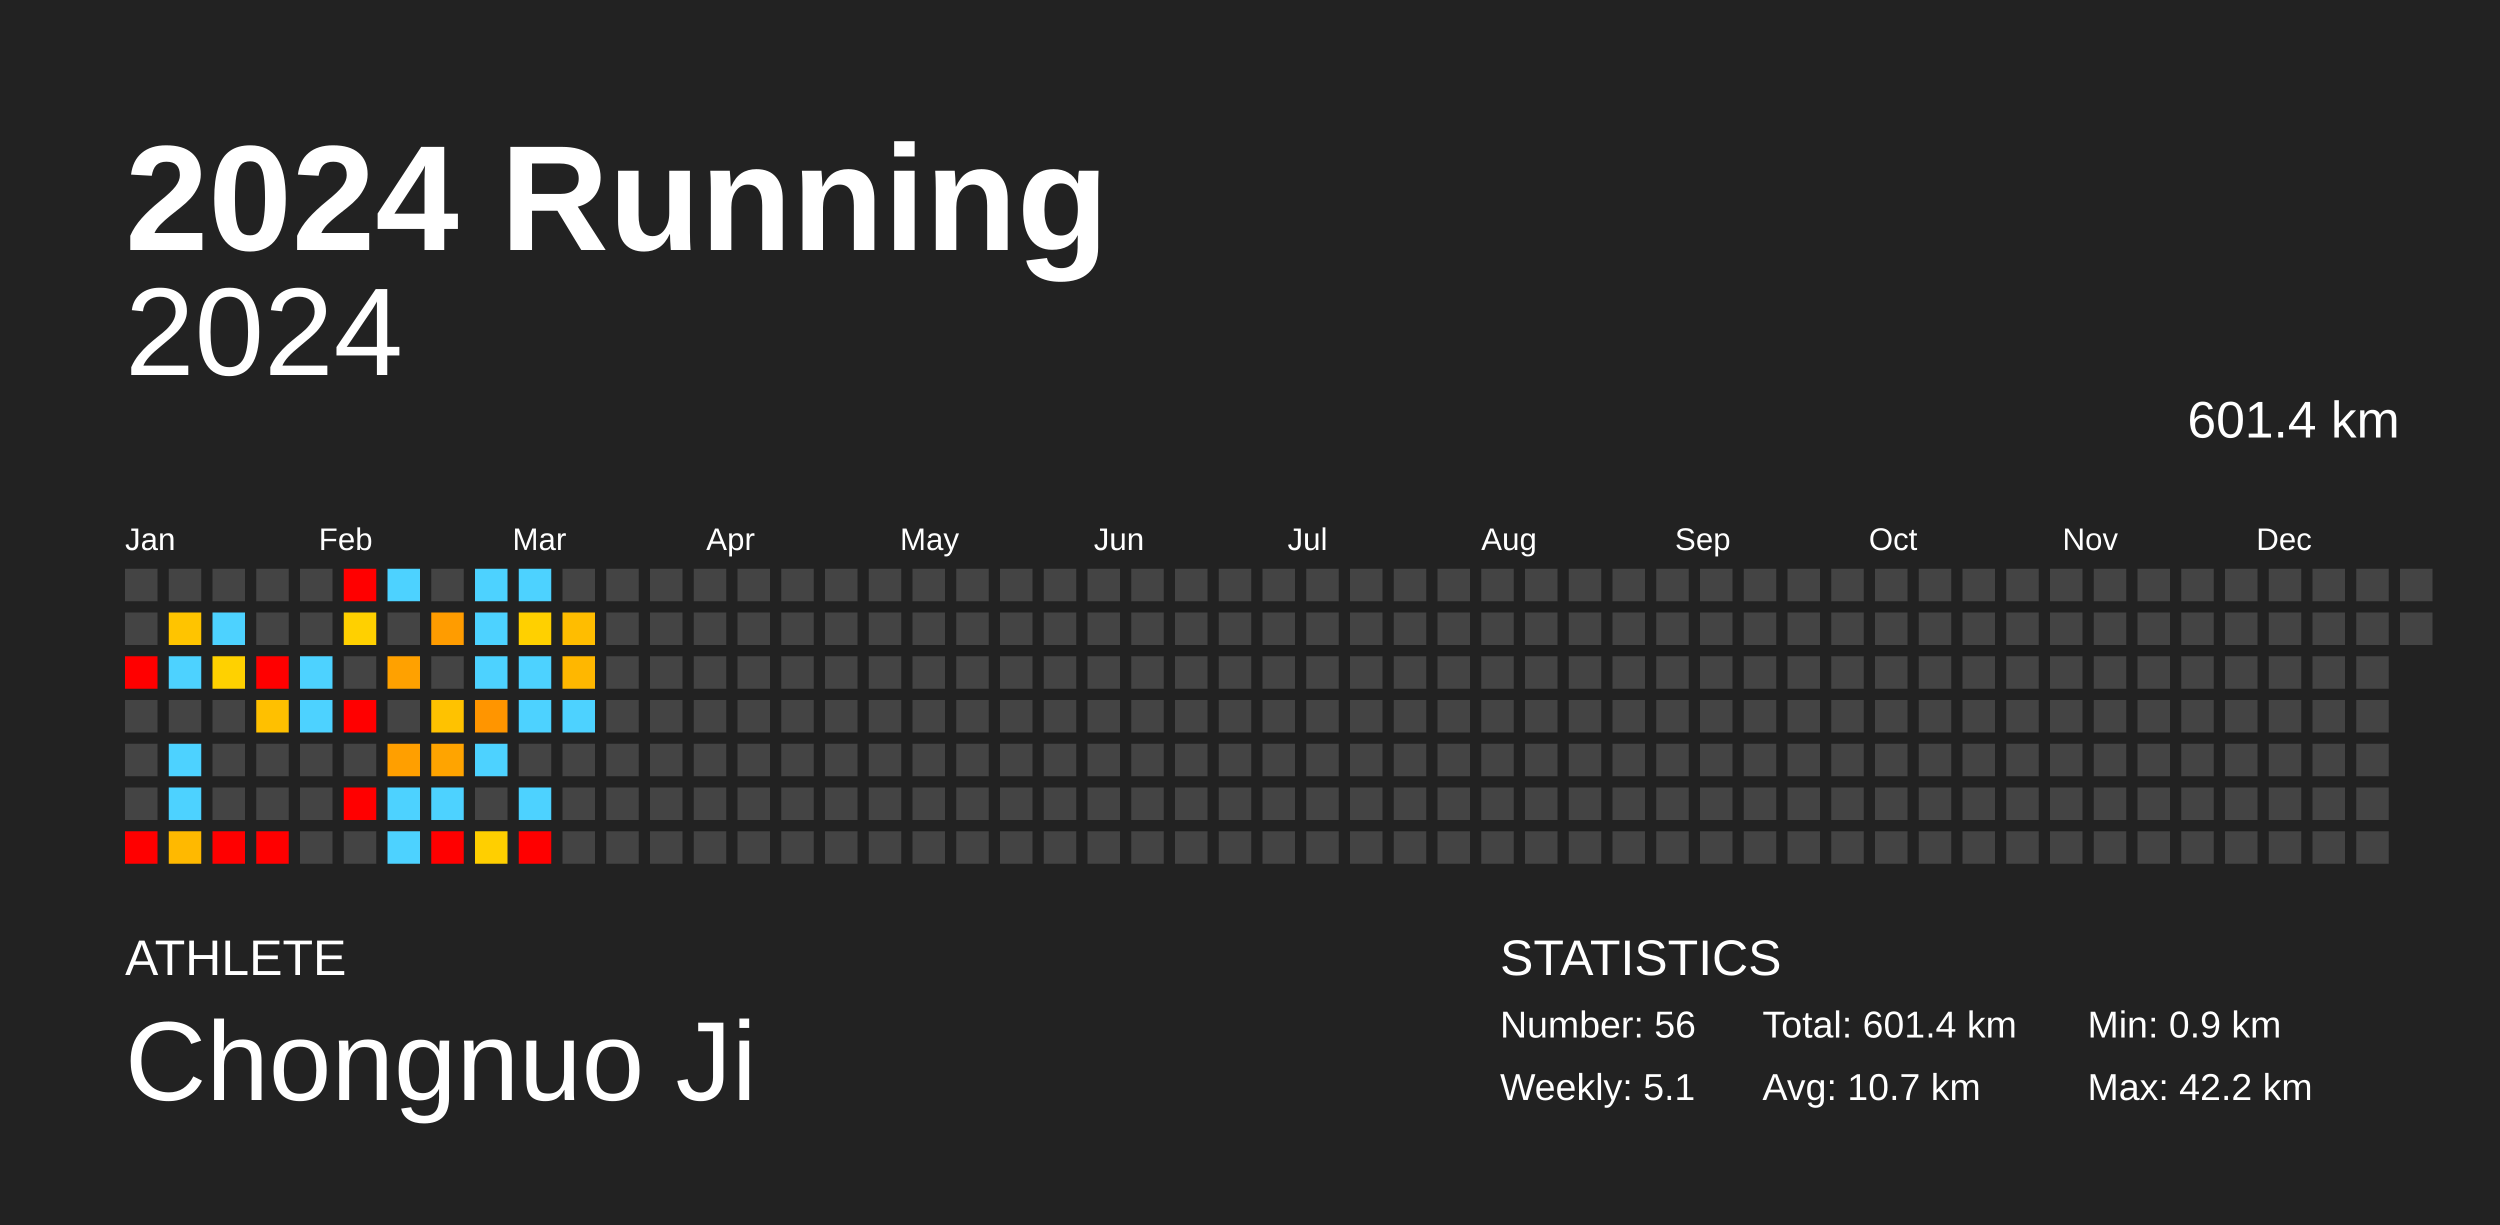
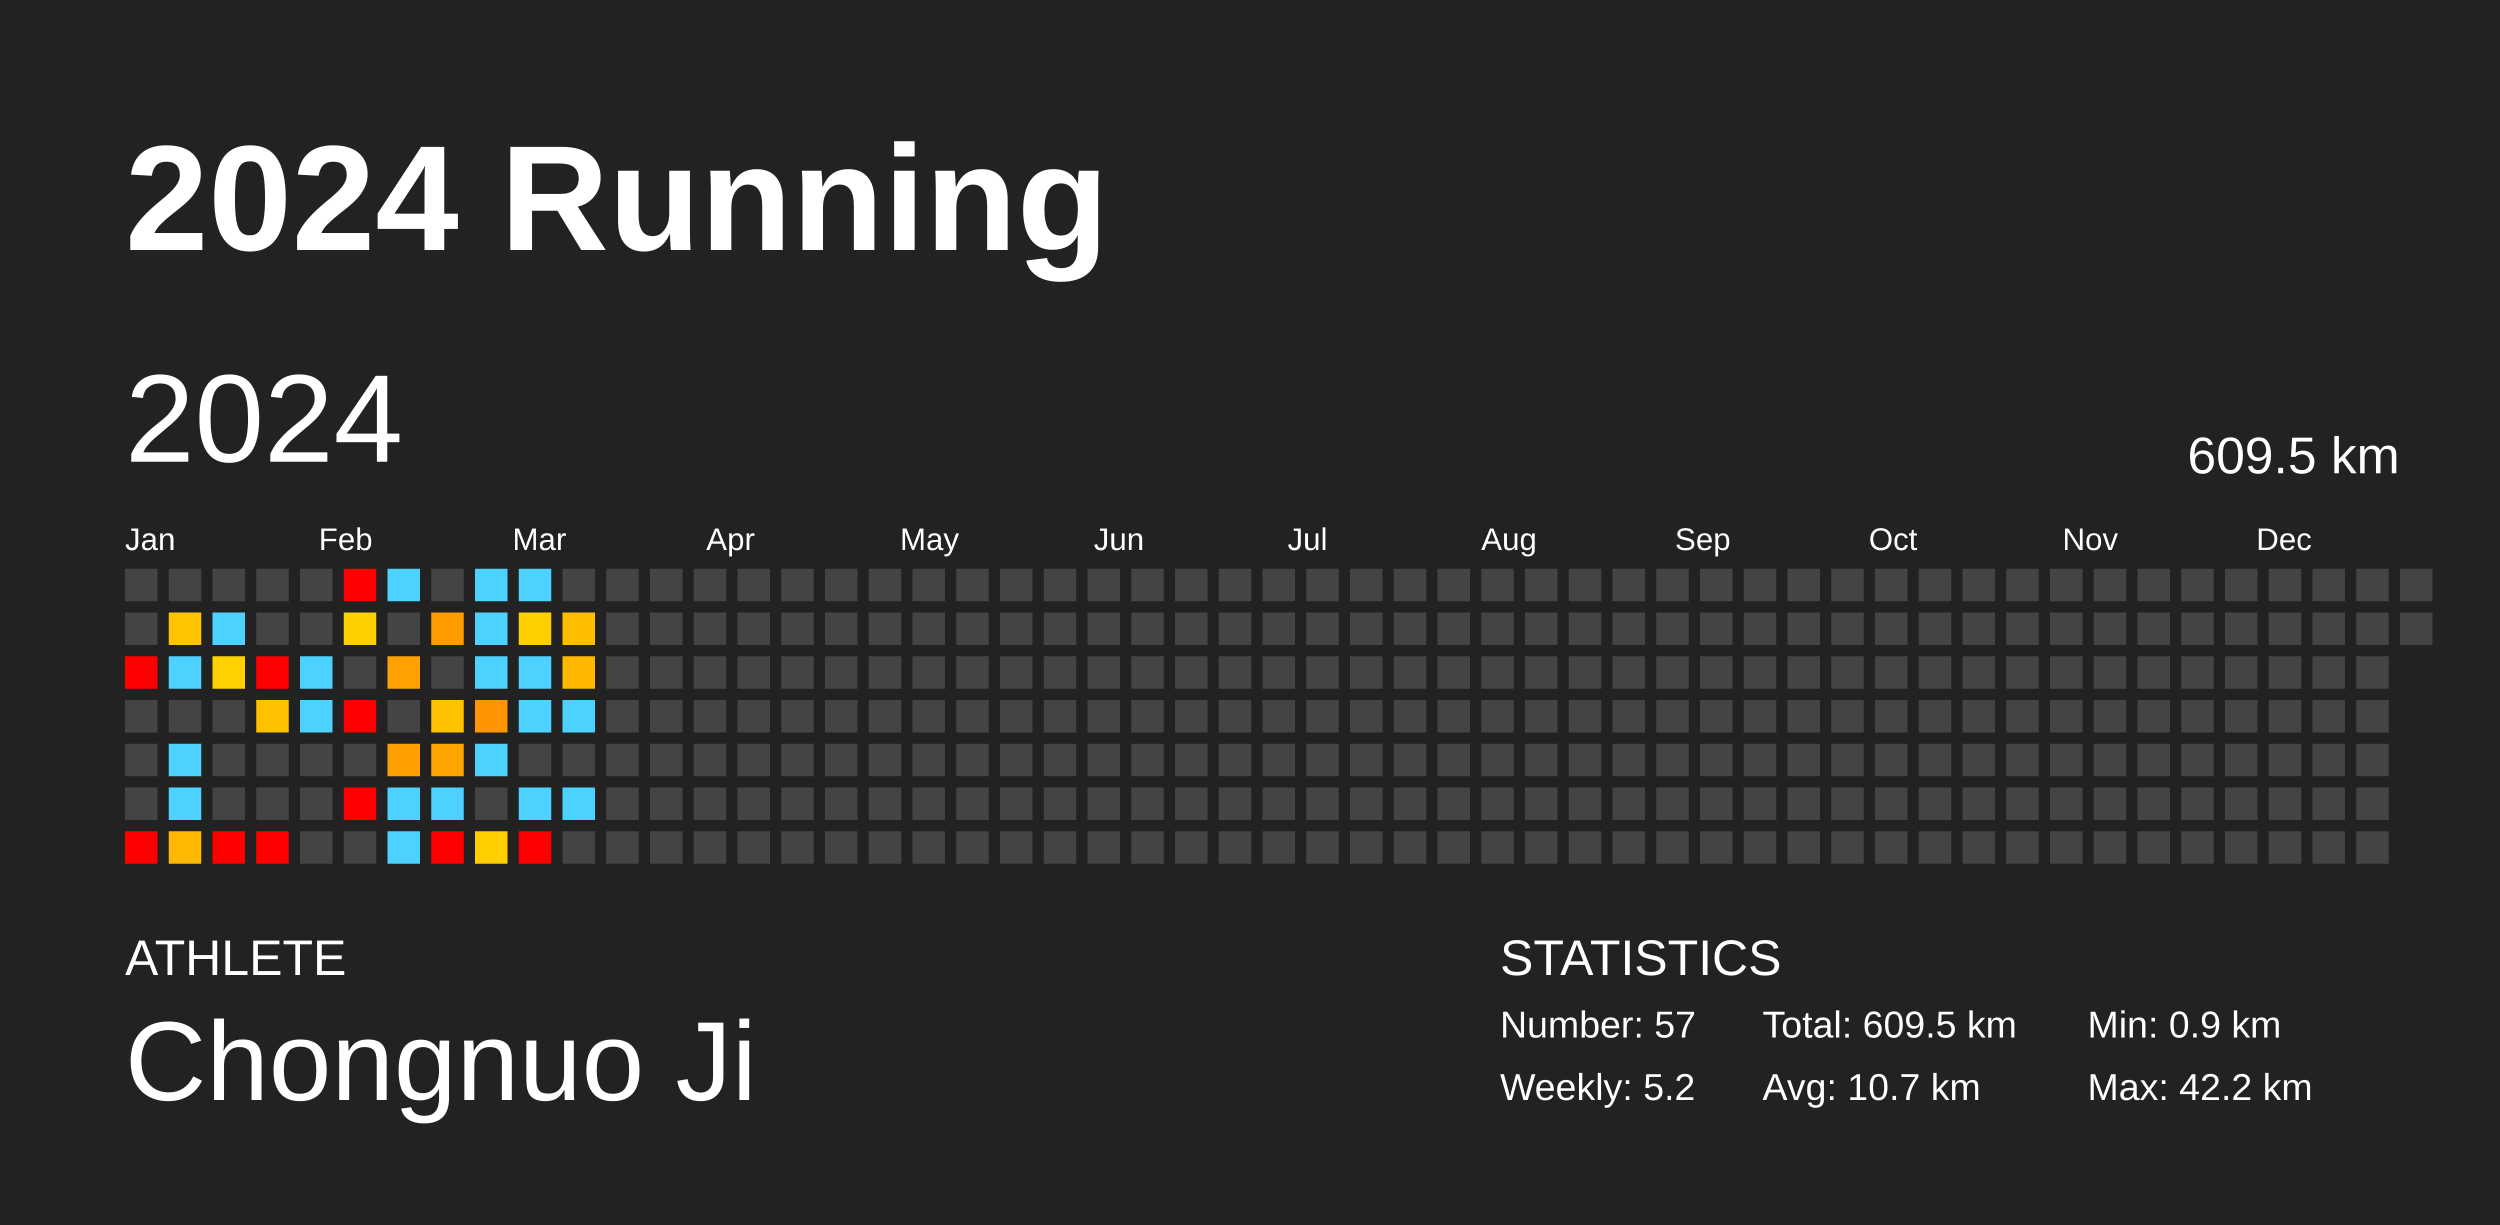
<svg xmlns="http://www.w3.org/2000/svg" baseProfile="full" height="98mm" version="1.1" viewBox="0,0,200,98" width="200mm">
  <defs />
  <rect fill="#222222" height="98" width="200" x="0" y="0" />
  <text fill="#FFFFFF" style="font-size:12px; font-family:Arial; font-weight:bold;" x="10" y="20">2024 Running</text>
  <text fill="#FFFFFF" style="font-size:4px; font-family:Arial" x="10" y="78">ATHLETE</text>
  <text fill="#FFFFFF" style="font-size:9px; font-family:Arial" x="10" y="88">Chongnuo Ji</text>
  <text fill="#FFFFFF" style="font-size:4px; font-family:Arial" x="120" y="78">STATISTICS</text>
-   <text fill="#FFFFFF" style="font-size:3px; font-family:Arial" x="120" y="83">Number: 56</text>
-   <text fill="#FFFFFF" style="font-size:3px; font-family:Arial" x="120" y="88">Weekly: 5.1</text>
-   <text fill="#FFFFFF" style="font-size:3px; font-family:Arial" x="141" y="83">Total: 601.4 km</text>
+   <text fill="#FFFFFF" style="font-size:3px; font-family:Arial" x="120" y="83">Number: 57</text>
+   <text fill="#FFFFFF" style="font-size:3px; font-family:Arial" x="120" y="88">Weekly: 5.2</text>
+   <text fill="#FFFFFF" style="font-size:3px; font-family:Arial" x="141" y="83">Total: 609.5 km</text>
  <text fill="#FFFFFF" style="font-size:3px; font-family:Arial" x="141" y="88">Avg: 10.7 km</text>
  <text fill="#FFFFFF" style="font-size:3px; font-family:Arial" x="167" y="83">Min: 0.9 km</text>
  <text fill="#FFFFFF" style="font-size:3px; font-family:Arial" x="167" y="88">Max: 42.2 km</text>
-   <text alignment-baseline="hanging" fill="#FFFFFF" style="font-size:10.0px; font-family:Arial;" x="10" y="30">2024</text>
-   <text alignment-baseline="hanging" fill="#FFFFFF" style="font-size:4.125px; font-family:Arial;" x="175" y="35">601.4 km</text>
+   <text dominant-baseline="hanging" fill="#FFFFFF" style="font-size:10.0px; font-family:Arial;" x="10" y="30">2024</text>
+   <text dominant-baseline="hanging" fill="#FFFFFF" style="font-size:4.125px; font-family:Arial;" x="175" y="35">609.5 km</text>
  <text fill="#FFFFFF" style="font-size:2.5px; font-family:Arial" x="10.0" y="44">Jan</text>
  <text fill="#FFFFFF" style="font-size:2.5px; font-family:Arial" x="25.5" y="44">Feb</text>
  <text fill="#FFFFFF" style="font-size:2.5px; font-family:Arial" x="41.0" y="44">Mar</text>
  <text fill="#FFFFFF" style="font-size:2.5px; font-family:Arial" x="56.5" y="44">Apr</text>
  <text fill="#FFFFFF" style="font-size:2.5px; font-family:Arial" x="72.0" y="44">May</text>
  <text fill="#FFFFFF" style="font-size:2.5px; font-family:Arial" x="87.5" y="44">Jun</text>
  <text fill="#FFFFFF" style="font-size:2.5px; font-family:Arial" x="103.0" y="44">Jul</text>
  <text fill="#FFFFFF" style="font-size:2.5px; font-family:Arial" x="118.5" y="44">Aug</text>
  <text fill="#FFFFFF" style="font-size:2.5px; font-family:Arial" x="134.0" y="44">Sep</text>
  <text fill="#FFFFFF" style="font-size:2.5px; font-family:Arial" x="149.5" y="44">Oct</text>
  <text fill="#FFFFFF" style="font-size:2.5px; font-family:Arial" x="165.0" y="44">Nov</text>
  <text fill="#FFFFFF" style="font-size:2.5px; font-family:Arial" x="180.5" y="44">Dec</text>
  <rect fill="#444444" height="2.6" width="2.6" x="10.0" y="45.5" />
  <rect fill="#444444" height="2.6" width="2.6" x="10.0" y="49.0" />
  <rect fill="red" height="2.6" width="2.6" x="10.0" y="52.5" />
  <rect fill="#444444" height="2.6" width="2.6" x="10.0" y="56.0" />
  <rect fill="#444444" height="2.6" width="2.6" x="10.0" y="59.5" />
  <rect fill="#444444" height="2.6" width="2.6" x="10.0" y="63.0" />
  <rect fill="red" height="2.6" width="2.6" x="10.0" y="66.5" />
  <rect fill="#444444" height="2.6" width="2.6" x="13.5" y="45.5" />
  <rect fill="#ffc400" height="2.6" width="2.6" x="13.5" y="49.0" />
  <rect fill="#4dd2ff" height="2.6" width="2.6" x="13.5" y="52.5" />
  <rect fill="#444444" height="2.6" width="2.6" x="13.5" y="56.0" />
  <rect fill="#4dd2ff" height="2.6" width="2.6" x="13.5" y="59.5" />
  <rect fill="#4dd2ff" height="2.6" width="2.6" x="13.5" y="63.0" />
  <rect fill="#ffb900" height="2.6" width="2.6" x="13.5" y="66.5" />
  <rect fill="#444444" height="2.6" width="2.6" x="17.0" y="45.5" />
  <rect fill="#4dd2ff" height="2.6" width="2.6" x="17.0" y="49.0" />
  <rect fill="#ffd100" height="2.6" width="2.6" x="17.0" y="52.5" />
  <rect fill="#444444" height="2.6" width="2.6" x="17.0" y="56.0" />
  <rect fill="#444444" height="2.6" width="2.6" x="17.0" y="59.5" />
  <rect fill="#444444" height="2.6" width="2.6" x="17.0" y="63.0" />
  <rect fill="red" height="2.6" width="2.6" x="17.0" y="66.5" />
  <rect fill="#444444" height="2.6" width="2.6" x="20.5" y="45.5" />
  <rect fill="#444444" height="2.6" width="2.6" x="20.5" y="49.0" />
  <rect fill="red" height="2.6" width="2.6" x="20.5" y="52.5" />
  <rect fill="#ffc000" height="2.6" width="2.6" x="20.5" y="56.0" />
  <rect fill="#444444" height="2.6" width="2.6" x="20.5" y="59.5" />
  <rect fill="#444444" height="2.6" width="2.6" x="20.5" y="63.0" />
  <rect fill="red" height="2.6" width="2.6" x="20.5" y="66.5" />
  <rect fill="#444444" height="2.6" width="2.6" x="24.0" y="45.5" />
  <rect fill="#444444" height="2.6" width="2.6" x="24.0" y="49.0" />
  <rect fill="#4dd2ff" height="2.6" width="2.6" x="24.0" y="52.5" />
  <rect fill="#4dd2ff" height="2.6" width="2.6" x="24.0" y="56.0" />
  <rect fill="#444444" height="2.6" width="2.6" x="24.0" y="59.5" />
  <rect fill="#444444" height="2.6" width="2.6" x="24.0" y="63.0" />
  <rect fill="#444444" height="2.6" width="2.6" x="24.0" y="66.5" />
  <rect fill="red" height="2.6" width="2.6" x="27.5" y="45.5" />
  <rect fill="#ffd000" height="2.6" width="2.6" x="27.5" y="49.0" />
  <rect fill="#444444" height="2.6" width="2.6" x="27.5" y="52.5" />
  <rect fill="red" height="2.6" width="2.6" x="27.5" y="56.0" />
  <rect fill="#444444" height="2.6" width="2.6" x="27.5" y="59.5" />
  <rect fill="red" height="2.6" width="2.6" x="27.5" y="63.0" />
  <rect fill="#444444" height="2.6" width="2.6" x="27.5" y="66.5" />
  <rect fill="#4dd2ff" height="2.6" width="2.6" x="31.0" y="45.5" />
  <rect fill="#444444" height="2.6" width="2.6" x="31.0" y="49.0" />
  <rect fill="#ffa100" height="2.6" width="2.6" x="31.0" y="52.5" />
  <rect fill="#444444" height="2.6" width="2.6" x="31.0" y="56.0" />
  <rect fill="#ff9f00" height="2.6" width="2.6" x="31.0" y="59.5" />
  <rect fill="#4dd2ff" height="2.6" width="2.6" x="31.0" y="63.0" />
  <rect fill="#4dd2ff" height="2.6" width="2.6" x="31.0" y="66.5" />
  <rect fill="#444444" height="2.6" width="2.6" x="34.5" y="45.5" />
  <rect fill="#ff9c00" height="2.6" width="2.6" x="34.5" y="49.0" />
  <rect fill="#444444" height="2.6" width="2.6" x="34.5" y="52.5" />
  <rect fill="#ffc200" height="2.6" width="2.6" x="34.5" y="56.0" />
  <rect fill="#ffa400" height="2.6" width="2.6" x="34.5" y="59.5" />
  <rect fill="#4dd2ff" height="2.6" width="2.6" x="34.5" y="63.0" />
  <rect fill="red" height="2.6" width="2.6" x="34.5" y="66.5" />
  <rect fill="#4dd2ff" height="2.6" width="2.6" x="38.0" y="45.5" />
  <rect fill="#4dd2ff" height="2.6" width="2.6" x="38.0" y="49.0" />
  <rect fill="#4dd2ff" height="2.6" width="2.6" x="38.0" y="52.5" />
  <rect fill="#ff9500" height="2.6" width="2.6" x="38.0" y="56.0" />
  <rect fill="#4dd2ff" height="2.6" width="2.6" x="38.0" y="59.5" />
  <rect fill="#444444" height="2.6" width="2.6" x="38.0" y="63.0" />
  <rect fill="#ffcf00" height="2.6" width="2.6" x="38.0" y="66.5" />
  <rect fill="#4dd2ff" height="2.6" width="2.6" x="41.5" y="45.5" />
  <rect fill="#ffd000" height="2.6" width="2.6" x="41.5" y="49.0" />
  <rect fill="#4dd2ff" height="2.6" width="2.6" x="41.5" y="52.5" />
  <rect fill="#4dd2ff" height="2.6" width="2.6" x="41.5" y="56.0" />
  <rect fill="#444444" height="2.6" width="2.6" x="41.5" y="59.5" />
  <rect fill="#4dd2ff" height="2.6" width="2.6" x="41.5" y="63.0" />
  <rect fill="red" height="2.6" width="2.6" x="41.5" y="66.5" />
  <rect fill="#444444" height="2.6" width="2.6" x="45.0" y="45.5" />
  <rect fill="#ffbd00" height="2.6" width="2.6" x="45.0" y="49.0" />
  <rect fill="#ffb700" height="2.6" width="2.6" x="45.0" y="52.5" />
  <rect fill="#4dd2ff" height="2.6" width="2.6" x="45.0" y="56.0" />
  <rect fill="#444444" height="2.6" width="2.6" x="45.0" y="59.5" />
-   <rect fill="#444444" height="2.6" width="2.6" x="45.0" y="63.0" />
+   <rect fill="#4dd2ff" height="2.6" width="2.6" x="45.0" y="63.0" />
  <rect fill="#444444" height="2.6" width="2.6" x="45.0" y="66.5" />
  <rect fill="#444444" height="2.6" width="2.6" x="48.5" y="45.5" />
  <rect fill="#444444" height="2.6" width="2.6" x="48.5" y="49.0" />
  <rect fill="#444444" height="2.6" width="2.6" x="48.5" y="52.5" />
  <rect fill="#444444" height="2.6" width="2.6" x="48.5" y="56.0" />
  <rect fill="#444444" height="2.6" width="2.6" x="48.5" y="59.5" />
  <rect fill="#444444" height="2.6" width="2.6" x="48.5" y="63.0" />
  <rect fill="#444444" height="2.6" width="2.6" x="48.5" y="66.5" />
  <rect fill="#444444" height="2.6" width="2.6" x="52.0" y="45.5" />
  <rect fill="#444444" height="2.6" width="2.6" x="52.0" y="49.0" />
  <rect fill="#444444" height="2.6" width="2.6" x="52.0" y="52.5" />
  <rect fill="#444444" height="2.6" width="2.6" x="52.0" y="56.0" />
  <rect fill="#444444" height="2.6" width="2.6" x="52.0" y="59.5" />
  <rect fill="#444444" height="2.6" width="2.6" x="52.0" y="63.0" />
  <rect fill="#444444" height="2.6" width="2.6" x="52.0" y="66.5" />
  <rect fill="#444444" height="2.6" width="2.6" x="55.5" y="45.5" />
  <rect fill="#444444" height="2.6" width="2.6" x="55.5" y="49.0" />
  <rect fill="#444444" height="2.6" width="2.6" x="55.5" y="52.5" />
  <rect fill="#444444" height="2.6" width="2.6" x="55.5" y="56.0" />
  <rect fill="#444444" height="2.6" width="2.6" x="55.5" y="59.5" />
  <rect fill="#444444" height="2.6" width="2.6" x="55.5" y="63.0" />
  <rect fill="#444444" height="2.6" width="2.6" x="55.5" y="66.5" />
  <rect fill="#444444" height="2.6" width="2.6" x="59.0" y="45.5" />
  <rect fill="#444444" height="2.6" width="2.6" x="59.0" y="49.0" />
  <rect fill="#444444" height="2.6" width="2.6" x="59.0" y="52.5" />
  <rect fill="#444444" height="2.6" width="2.6" x="59.0" y="56.0" />
  <rect fill="#444444" height="2.6" width="2.6" x="59.0" y="59.5" />
  <rect fill="#444444" height="2.6" width="2.6" x="59.0" y="63.0" />
  <rect fill="#444444" height="2.6" width="2.6" x="59.0" y="66.5" />
  <rect fill="#444444" height="2.6" width="2.6" x="62.5" y="45.5" />
  <rect fill="#444444" height="2.6" width="2.6" x="62.5" y="49.0" />
  <rect fill="#444444" height="2.6" width="2.6" x="62.5" y="52.5" />
  <rect fill="#444444" height="2.6" width="2.6" x="62.5" y="56.0" />
  <rect fill="#444444" height="2.6" width="2.6" x="62.5" y="59.5" />
  <rect fill="#444444" height="2.6" width="2.6" x="62.5" y="63.0" />
  <rect fill="#444444" height="2.6" width="2.6" x="62.5" y="66.5" />
  <rect fill="#444444" height="2.6" width="2.6" x="66.0" y="45.5" />
  <rect fill="#444444" height="2.6" width="2.6" x="66.0" y="49.0" />
  <rect fill="#444444" height="2.6" width="2.6" x="66.0" y="52.5" />
  <rect fill="#444444" height="2.6" width="2.6" x="66.0" y="56.0" />
  <rect fill="#444444" height="2.6" width="2.6" x="66.0" y="59.5" />
  <rect fill="#444444" height="2.6" width="2.6" x="66.0" y="63.0" />
  <rect fill="#444444" height="2.6" width="2.6" x="66.0" y="66.5" />
  <rect fill="#444444" height="2.6" width="2.6" x="69.5" y="45.5" />
  <rect fill="#444444" height="2.6" width="2.6" x="69.5" y="49.0" />
  <rect fill="#444444" height="2.6" width="2.6" x="69.5" y="52.5" />
  <rect fill="#444444" height="2.6" width="2.6" x="69.5" y="56.0" />
  <rect fill="#444444" height="2.6" width="2.6" x="69.5" y="59.5" />
  <rect fill="#444444" height="2.6" width="2.6" x="69.5" y="63.0" />
  <rect fill="#444444" height="2.6" width="2.6" x="69.5" y="66.5" />
  <rect fill="#444444" height="2.6" width="2.6" x="73.0" y="45.5" />
  <rect fill="#444444" height="2.6" width="2.6" x="73.0" y="49.0" />
  <rect fill="#444444" height="2.6" width="2.6" x="73.0" y="52.5" />
  <rect fill="#444444" height="2.6" width="2.6" x="73.0" y="56.0" />
  <rect fill="#444444" height="2.6" width="2.6" x="73.0" y="59.5" />
  <rect fill="#444444" height="2.6" width="2.6" x="73.0" y="63.0" />
  <rect fill="#444444" height="2.6" width="2.6" x="73.0" y="66.5" />
  <rect fill="#444444" height="2.6" width="2.6" x="76.5" y="45.5" />
  <rect fill="#444444" height="2.6" width="2.6" x="76.5" y="49.0" />
  <rect fill="#444444" height="2.6" width="2.6" x="76.5" y="52.5" />
  <rect fill="#444444" height="2.6" width="2.6" x="76.5" y="56.0" />
  <rect fill="#444444" height="2.6" width="2.6" x="76.5" y="59.5" />
  <rect fill="#444444" height="2.6" width="2.6" x="76.5" y="63.0" />
  <rect fill="#444444" height="2.6" width="2.6" x="76.5" y="66.5" />
  <rect fill="#444444" height="2.6" width="2.6" x="80.0" y="45.5" />
  <rect fill="#444444" height="2.6" width="2.6" x="80.0" y="49.0" />
  <rect fill="#444444" height="2.6" width="2.6" x="80.0" y="52.5" />
  <rect fill="#444444" height="2.6" width="2.6" x="80.0" y="56.0" />
  <rect fill="#444444" height="2.6" width="2.6" x="80.0" y="59.5" />
  <rect fill="#444444" height="2.6" width="2.6" x="80.0" y="63.0" />
  <rect fill="#444444" height="2.6" width="2.6" x="80.0" y="66.5" />
  <rect fill="#444444" height="2.6" width="2.6" x="83.5" y="45.5" />
  <rect fill="#444444" height="2.6" width="2.6" x="83.5" y="49.0" />
  <rect fill="#444444" height="2.6" width="2.6" x="83.5" y="52.5" />
  <rect fill="#444444" height="2.6" width="2.6" x="83.5" y="56.0" />
  <rect fill="#444444" height="2.6" width="2.6" x="83.5" y="59.5" />
  <rect fill="#444444" height="2.6" width="2.6" x="83.5" y="63.0" />
  <rect fill="#444444" height="2.6" width="2.6" x="83.5" y="66.5" />
  <rect fill="#444444" height="2.6" width="2.6" x="87.0" y="45.5" />
  <rect fill="#444444" height="2.6" width="2.6" x="87.0" y="49.0" />
  <rect fill="#444444" height="2.6" width="2.6" x="87.0" y="52.5" />
  <rect fill="#444444" height="2.6" width="2.6" x="87.0" y="56.0" />
  <rect fill="#444444" height="2.6" width="2.6" x="87.0" y="59.5" />
  <rect fill="#444444" height="2.6" width="2.6" x="87.0" y="63.0" />
  <rect fill="#444444" height="2.6" width="2.6" x="87.0" y="66.5" />
  <rect fill="#444444" height="2.6" width="2.6" x="90.5" y="45.5" />
  <rect fill="#444444" height="2.6" width="2.6" x="90.5" y="49.0" />
  <rect fill="#444444" height="2.6" width="2.6" x="90.5" y="52.5" />
  <rect fill="#444444" height="2.6" width="2.6" x="90.5" y="56.0" />
  <rect fill="#444444" height="2.6" width="2.6" x="90.5" y="59.5" />
  <rect fill="#444444" height="2.6" width="2.6" x="90.5" y="63.0" />
  <rect fill="#444444" height="2.6" width="2.6" x="90.5" y="66.5" />
  <rect fill="#444444" height="2.6" width="2.6" x="94.0" y="45.5" />
  <rect fill="#444444" height="2.6" width="2.6" x="94.0" y="49.0" />
  <rect fill="#444444" height="2.6" width="2.6" x="94.0" y="52.5" />
  <rect fill="#444444" height="2.6" width="2.6" x="94.0" y="56.0" />
  <rect fill="#444444" height="2.6" width="2.6" x="94.0" y="59.5" />
  <rect fill="#444444" height="2.6" width="2.6" x="94.0" y="63.0" />
  <rect fill="#444444" height="2.6" width="2.6" x="94.0" y="66.5" />
  <rect fill="#444444" height="2.6" width="2.6" x="97.5" y="45.5" />
  <rect fill="#444444" height="2.6" width="2.6" x="97.5" y="49.0" />
  <rect fill="#444444" height="2.6" width="2.6" x="97.5" y="52.5" />
  <rect fill="#444444" height="2.6" width="2.6" x="97.5" y="56.0" />
  <rect fill="#444444" height="2.6" width="2.6" x="97.5" y="59.5" />
  <rect fill="#444444" height="2.6" width="2.6" x="97.5" y="63.0" />
  <rect fill="#444444" height="2.6" width="2.6" x="97.5" y="66.5" />
  <rect fill="#444444" height="2.6" width="2.6" x="101.0" y="45.5" />
  <rect fill="#444444" height="2.6" width="2.6" x="101.0" y="49.0" />
  <rect fill="#444444" height="2.6" width="2.6" x="101.0" y="52.5" />
  <rect fill="#444444" height="2.6" width="2.6" x="101.0" y="56.0" />
  <rect fill="#444444" height="2.6" width="2.6" x="101.0" y="59.5" />
  <rect fill="#444444" height="2.6" width="2.6" x="101.0" y="63.0" />
  <rect fill="#444444" height="2.6" width="2.6" x="101.0" y="66.5" />
  <rect fill="#444444" height="2.6" width="2.6" x="104.5" y="45.5" />
  <rect fill="#444444" height="2.6" width="2.6" x="104.5" y="49.0" />
  <rect fill="#444444" height="2.6" width="2.6" x="104.5" y="52.5" />
  <rect fill="#444444" height="2.6" width="2.6" x="104.5" y="56.0" />
  <rect fill="#444444" height="2.6" width="2.6" x="104.5" y="59.5" />
  <rect fill="#444444" height="2.6" width="2.6" x="104.5" y="63.0" />
  <rect fill="#444444" height="2.6" width="2.6" x="104.5" y="66.5" />
  <rect fill="#444444" height="2.6" width="2.6" x="108.0" y="45.5" />
  <rect fill="#444444" height="2.6" width="2.6" x="108.0" y="49.0" />
  <rect fill="#444444" height="2.6" width="2.6" x="108.0" y="52.5" />
  <rect fill="#444444" height="2.6" width="2.6" x="108.0" y="56.0" />
  <rect fill="#444444" height="2.6" width="2.6" x="108.0" y="59.5" />
  <rect fill="#444444" height="2.6" width="2.6" x="108.0" y="63.0" />
  <rect fill="#444444" height="2.6" width="2.6" x="108.0" y="66.5" />
  <rect fill="#444444" height="2.6" width="2.6" x="111.5" y="45.5" />
  <rect fill="#444444" height="2.6" width="2.6" x="111.5" y="49.0" />
  <rect fill="#444444" height="2.6" width="2.6" x="111.5" y="52.5" />
  <rect fill="#444444" height="2.6" width="2.6" x="111.5" y="56.0" />
  <rect fill="#444444" height="2.6" width="2.6" x="111.5" y="59.5" />
  <rect fill="#444444" height="2.6" width="2.6" x="111.5" y="63.0" />
  <rect fill="#444444" height="2.6" width="2.6" x="111.5" y="66.5" />
  <rect fill="#444444" height="2.6" width="2.6" x="115.0" y="45.5" />
  <rect fill="#444444" height="2.6" width="2.6" x="115.0" y="49.0" />
  <rect fill="#444444" height="2.6" width="2.6" x="115.0" y="52.5" />
  <rect fill="#444444" height="2.6" width="2.6" x="115.0" y="56.0" />
  <rect fill="#444444" height="2.6" width="2.6" x="115.0" y="59.5" />
  <rect fill="#444444" height="2.6" width="2.6" x="115.0" y="63.0" />
  <rect fill="#444444" height="2.6" width="2.6" x="115.0" y="66.5" />
  <rect fill="#444444" height="2.6" width="2.6" x="118.5" y="45.5" />
  <rect fill="#444444" height="2.6" width="2.6" x="118.5" y="49.0" />
  <rect fill="#444444" height="2.6" width="2.6" x="118.5" y="52.5" />
  <rect fill="#444444" height="2.6" width="2.6" x="118.5" y="56.0" />
  <rect fill="#444444" height="2.6" width="2.6" x="118.5" y="59.5" />
  <rect fill="#444444" height="2.6" width="2.6" x="118.5" y="63.0" />
  <rect fill="#444444" height="2.6" width="2.6" x="118.5" y="66.5" />
  <rect fill="#444444" height="2.6" width="2.6" x="122.0" y="45.5" />
  <rect fill="#444444" height="2.6" width="2.6" x="122.0" y="49.0" />
  <rect fill="#444444" height="2.6" width="2.6" x="122.0" y="52.5" />
  <rect fill="#444444" height="2.6" width="2.6" x="122.0" y="56.0" />
  <rect fill="#444444" height="2.6" width="2.6" x="122.0" y="59.5" />
  <rect fill="#444444" height="2.6" width="2.6" x="122.0" y="63.0" />
  <rect fill="#444444" height="2.6" width="2.6" x="122.0" y="66.5" />
  <rect fill="#444444" height="2.6" width="2.6" x="125.5" y="45.5" />
  <rect fill="#444444" height="2.6" width="2.6" x="125.5" y="49.0" />
  <rect fill="#444444" height="2.6" width="2.6" x="125.5" y="52.5" />
  <rect fill="#444444" height="2.6" width="2.6" x="125.5" y="56.0" />
  <rect fill="#444444" height="2.6" width="2.6" x="125.5" y="59.5" />
  <rect fill="#444444" height="2.6" width="2.6" x="125.5" y="63.0" />
  <rect fill="#444444" height="2.6" width="2.6" x="125.5" y="66.5" />
  <rect fill="#444444" height="2.6" width="2.6" x="129.0" y="45.5" />
  <rect fill="#444444" height="2.6" width="2.6" x="129.0" y="49.0" />
  <rect fill="#444444" height="2.6" width="2.6" x="129.0" y="52.5" />
  <rect fill="#444444" height="2.6" width="2.6" x="129.0" y="56.0" />
  <rect fill="#444444" height="2.6" width="2.6" x="129.0" y="59.5" />
  <rect fill="#444444" height="2.6" width="2.6" x="129.0" y="63.0" />
  <rect fill="#444444" height="2.6" width="2.6" x="129.0" y="66.5" />
  <rect fill="#444444" height="2.6" width="2.6" x="132.5" y="45.5" />
  <rect fill="#444444" height="2.6" width="2.6" x="132.5" y="49.0" />
  <rect fill="#444444" height="2.6" width="2.6" x="132.5" y="52.5" />
  <rect fill="#444444" height="2.6" width="2.6" x="132.5" y="56.0" />
  <rect fill="#444444" height="2.6" width="2.6" x="132.5" y="59.5" />
  <rect fill="#444444" height="2.6" width="2.6" x="132.5" y="63.0" />
  <rect fill="#444444" height="2.6" width="2.6" x="132.5" y="66.5" />
  <rect fill="#444444" height="2.6" width="2.6" x="136.0" y="45.5" />
  <rect fill="#444444" height="2.6" width="2.6" x="136.0" y="49.0" />
  <rect fill="#444444" height="2.6" width="2.6" x="136.0" y="52.5" />
  <rect fill="#444444" height="2.6" width="2.6" x="136.0" y="56.0" />
  <rect fill="#444444" height="2.6" width="2.6" x="136.0" y="59.5" />
  <rect fill="#444444" height="2.6" width="2.6" x="136.0" y="63.0" />
  <rect fill="#444444" height="2.6" width="2.6" x="136.0" y="66.5" />
  <rect fill="#444444" height="2.6" width="2.6" x="139.5" y="45.5" />
  <rect fill="#444444" height="2.6" width="2.6" x="139.5" y="49.0" />
  <rect fill="#444444" height="2.6" width="2.6" x="139.5" y="52.5" />
  <rect fill="#444444" height="2.6" width="2.6" x="139.5" y="56.0" />
  <rect fill="#444444" height="2.6" width="2.6" x="139.5" y="59.5" />
  <rect fill="#444444" height="2.6" width="2.6" x="139.5" y="63.0" />
  <rect fill="#444444" height="2.6" width="2.6" x="139.5" y="66.5" />
  <rect fill="#444444" height="2.6" width="2.6" x="143.0" y="45.5" />
  <rect fill="#444444" height="2.6" width="2.6" x="143.0" y="49.0" />
  <rect fill="#444444" height="2.6" width="2.6" x="143.0" y="52.5" />
  <rect fill="#444444" height="2.6" width="2.6" x="143.0" y="56.0" />
  <rect fill="#444444" height="2.6" width="2.6" x="143.0" y="59.5" />
  <rect fill="#444444" height="2.6" width="2.6" x="143.0" y="63.0" />
  <rect fill="#444444" height="2.6" width="2.6" x="143.0" y="66.5" />
  <rect fill="#444444" height="2.6" width="2.6" x="146.5" y="45.5" />
  <rect fill="#444444" height="2.6" width="2.6" x="146.5" y="49.0" />
  <rect fill="#444444" height="2.6" width="2.6" x="146.5" y="52.5" />
  <rect fill="#444444" height="2.6" width="2.6" x="146.5" y="56.0" />
  <rect fill="#444444" height="2.6" width="2.6" x="146.5" y="59.5" />
  <rect fill="#444444" height="2.6" width="2.6" x="146.5" y="63.0" />
  <rect fill="#444444" height="2.6" width="2.6" x="146.5" y="66.5" />
  <rect fill="#444444" height="2.6" width="2.6" x="150.0" y="45.5" />
  <rect fill="#444444" height="2.6" width="2.6" x="150.0" y="49.0" />
  <rect fill="#444444" height="2.6" width="2.6" x="150.0" y="52.5" />
  <rect fill="#444444" height="2.6" width="2.6" x="150.0" y="56.0" />
  <rect fill="#444444" height="2.6" width="2.6" x="150.0" y="59.5" />
  <rect fill="#444444" height="2.6" width="2.6" x="150.0" y="63.0" />
  <rect fill="#444444" height="2.6" width="2.6" x="150.0" y="66.5" />
  <rect fill="#444444" height="2.6" width="2.6" x="153.5" y="45.5" />
  <rect fill="#444444" height="2.6" width="2.6" x="153.5" y="49.0" />
  <rect fill="#444444" height="2.6" width="2.6" x="153.5" y="52.5" />
  <rect fill="#444444" height="2.6" width="2.6" x="153.5" y="56.0" />
  <rect fill="#444444" height="2.6" width="2.6" x="153.5" y="59.5" />
  <rect fill="#444444" height="2.6" width="2.6" x="153.5" y="63.0" />
  <rect fill="#444444" height="2.6" width="2.6" x="153.5" y="66.5" />
  <rect fill="#444444" height="2.6" width="2.6" x="157.0" y="45.5" />
  <rect fill="#444444" height="2.6" width="2.6" x="157.0" y="49.0" />
  <rect fill="#444444" height="2.6" width="2.6" x="157.0" y="52.5" />
  <rect fill="#444444" height="2.6" width="2.6" x="157.0" y="56.0" />
  <rect fill="#444444" height="2.6" width="2.6" x="157.0" y="59.5" />
  <rect fill="#444444" height="2.6" width="2.6" x="157.0" y="63.0" />
  <rect fill="#444444" height="2.6" width="2.6" x="157.0" y="66.5" />
  <rect fill="#444444" height="2.6" width="2.6" x="160.5" y="45.5" />
  <rect fill="#444444" height="2.6" width="2.6" x="160.5" y="49.0" />
  <rect fill="#444444" height="2.6" width="2.6" x="160.5" y="52.5" />
  <rect fill="#444444" height="2.6" width="2.6" x="160.5" y="56.0" />
  <rect fill="#444444" height="2.6" width="2.6" x="160.5" y="59.5" />
  <rect fill="#444444" height="2.6" width="2.6" x="160.5" y="63.0" />
  <rect fill="#444444" height="2.6" width="2.6" x="160.5" y="66.5" />
  <rect fill="#444444" height="2.6" width="2.6" x="164.0" y="45.5" />
  <rect fill="#444444" height="2.6" width="2.6" x="164.0" y="49.0" />
  <rect fill="#444444" height="2.6" width="2.6" x="164.0" y="52.5" />
  <rect fill="#444444" height="2.6" width="2.6" x="164.0" y="56.0" />
  <rect fill="#444444" height="2.6" width="2.6" x="164.0" y="59.5" />
  <rect fill="#444444" height="2.6" width="2.6" x="164.0" y="63.0" />
  <rect fill="#444444" height="2.6" width="2.6" x="164.0" y="66.5" />
  <rect fill="#444444" height="2.6" width="2.6" x="167.5" y="45.5" />
  <rect fill="#444444" height="2.6" width="2.6" x="167.5" y="49.0" />
  <rect fill="#444444" height="2.6" width="2.6" x="167.5" y="52.5" />
  <rect fill="#444444" height="2.6" width="2.6" x="167.5" y="56.0" />
  <rect fill="#444444" height="2.6" width="2.6" x="167.5" y="59.5" />
  <rect fill="#444444" height="2.6" width="2.6" x="167.5" y="63.0" />
  <rect fill="#444444" height="2.6" width="2.6" x="167.5" y="66.5" />
  <rect fill="#444444" height="2.6" width="2.6" x="171.0" y="45.5" />
  <rect fill="#444444" height="2.6" width="2.6" x="171.0" y="49.0" />
  <rect fill="#444444" height="2.6" width="2.6" x="171.0" y="52.5" />
  <rect fill="#444444" height="2.6" width="2.6" x="171.0" y="56.0" />
  <rect fill="#444444" height="2.6" width="2.6" x="171.0" y="59.5" />
  <rect fill="#444444" height="2.6" width="2.6" x="171.0" y="63.0" />
  <rect fill="#444444" height="2.6" width="2.6" x="171.0" y="66.5" />
  <rect fill="#444444" height="2.6" width="2.6" x="174.5" y="45.5" />
  <rect fill="#444444" height="2.6" width="2.6" x="174.5" y="49.0" />
  <rect fill="#444444" height="2.6" width="2.6" x="174.5" y="52.5" />
  <rect fill="#444444" height="2.6" width="2.6" x="174.5" y="56.0" />
  <rect fill="#444444" height="2.6" width="2.6" x="174.5" y="59.5" />
  <rect fill="#444444" height="2.6" width="2.6" x="174.5" y="63.0" />
  <rect fill="#444444" height="2.6" width="2.6" x="174.5" y="66.5" />
  <rect fill="#444444" height="2.6" width="2.6" x="178.0" y="45.5" />
  <rect fill="#444444" height="2.6" width="2.6" x="178.0" y="49.0" />
  <rect fill="#444444" height="2.6" width="2.6" x="178.0" y="52.5" />
  <rect fill="#444444" height="2.6" width="2.6" x="178.0" y="56.0" />
  <rect fill="#444444" height="2.6" width="2.6" x="178.0" y="59.5" />
  <rect fill="#444444" height="2.6" width="2.6" x="178.0" y="63.0" />
  <rect fill="#444444" height="2.6" width="2.6" x="178.0" y="66.5" />
  <rect fill="#444444" height="2.6" width="2.6" x="181.5" y="45.5" />
  <rect fill="#444444" height="2.6" width="2.6" x="181.5" y="49.0" />
  <rect fill="#444444" height="2.6" width="2.6" x="181.5" y="52.5" />
  <rect fill="#444444" height="2.6" width="2.6" x="181.5" y="56.0" />
  <rect fill="#444444" height="2.6" width="2.6" x="181.5" y="59.5" />
  <rect fill="#444444" height="2.6" width="2.6" x="181.5" y="63.0" />
  <rect fill="#444444" height="2.6" width="2.6" x="181.5" y="66.5" />
  <rect fill="#444444" height="2.6" width="2.6" x="185.0" y="45.5" />
  <rect fill="#444444" height="2.6" width="2.6" x="185.0" y="49.0" />
  <rect fill="#444444" height="2.6" width="2.6" x="185.0" y="52.5" />
  <rect fill="#444444" height="2.6" width="2.6" x="185.0" y="56.0" />
  <rect fill="#444444" height="2.6" width="2.6" x="185.0" y="59.5" />
  <rect fill="#444444" height="2.6" width="2.6" x="185.0" y="63.0" />
  <rect fill="#444444" height="2.6" width="2.6" x="185.0" y="66.5" />
  <rect fill="#444444" height="2.6" width="2.6" x="188.5" y="45.5" />
  <rect fill="#444444" height="2.6" width="2.6" x="188.5" y="49.0" />
  <rect fill="#444444" height="2.6" width="2.6" x="188.5" y="52.5" />
  <rect fill="#444444" height="2.6" width="2.6" x="188.5" y="56.0" />
  <rect fill="#444444" height="2.6" width="2.6" x="188.5" y="59.5" />
  <rect fill="#444444" height="2.6" width="2.6" x="188.5" y="63.0" />
  <rect fill="#444444" height="2.6" width="2.6" x="188.5" y="66.5" />
  <rect fill="#444444" height="2.6" width="2.6" x="192.0" y="45.5" />
  <rect fill="#444444" height="2.6" width="2.6" x="192.0" y="49.0" />
</svg>
